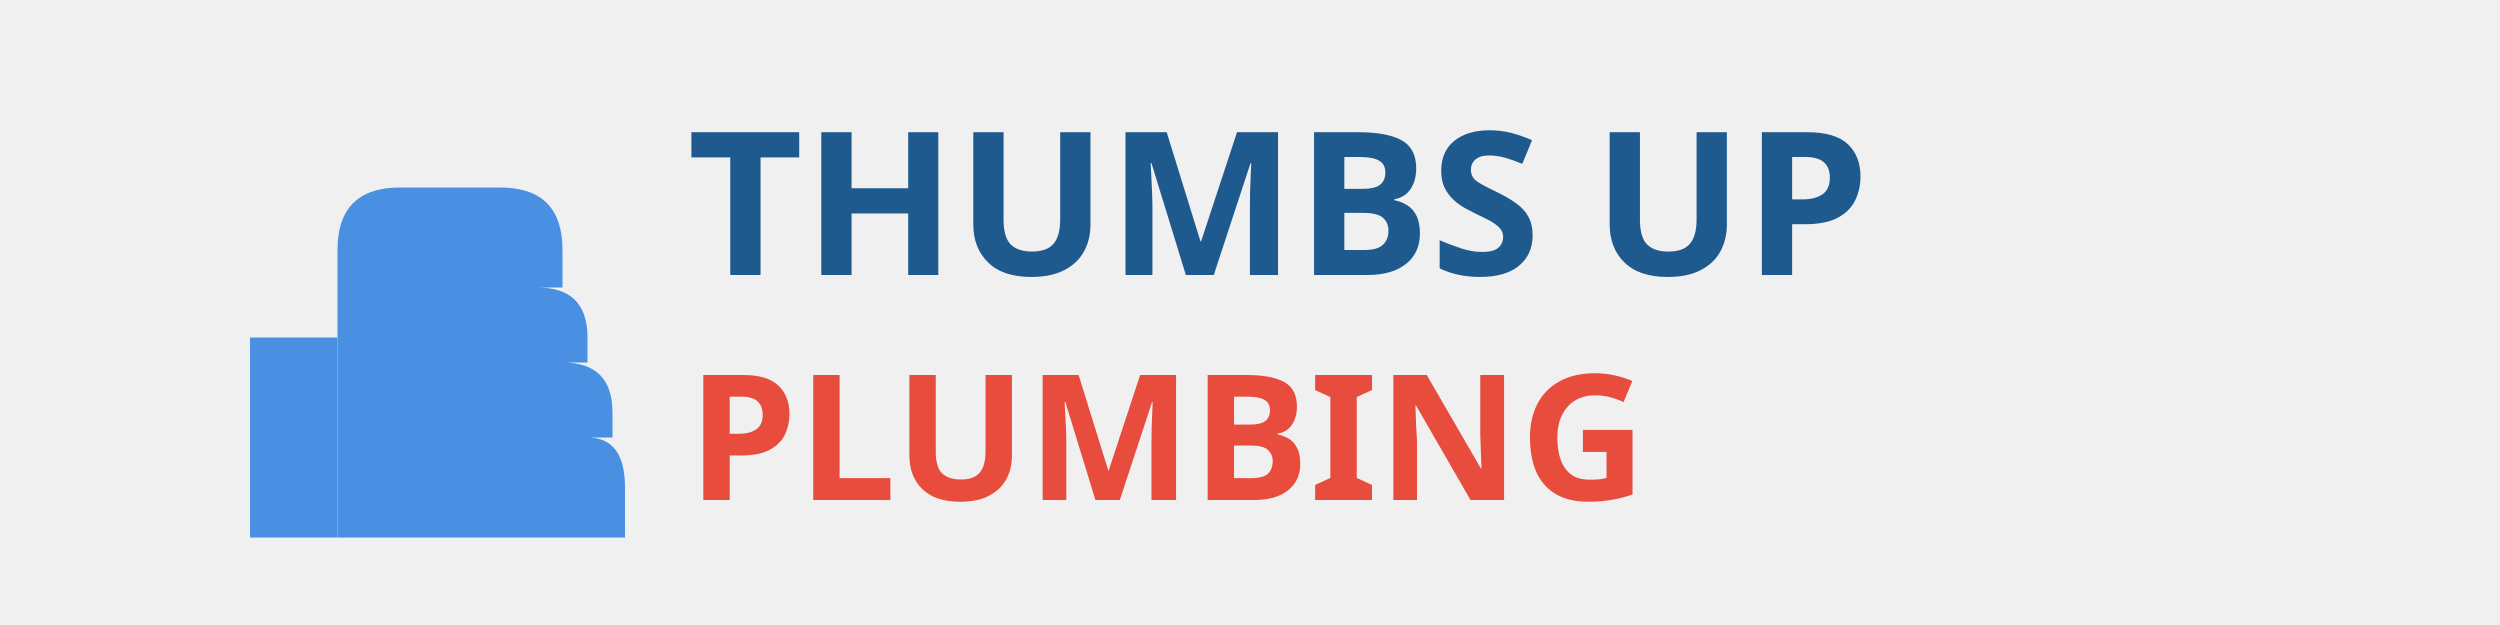
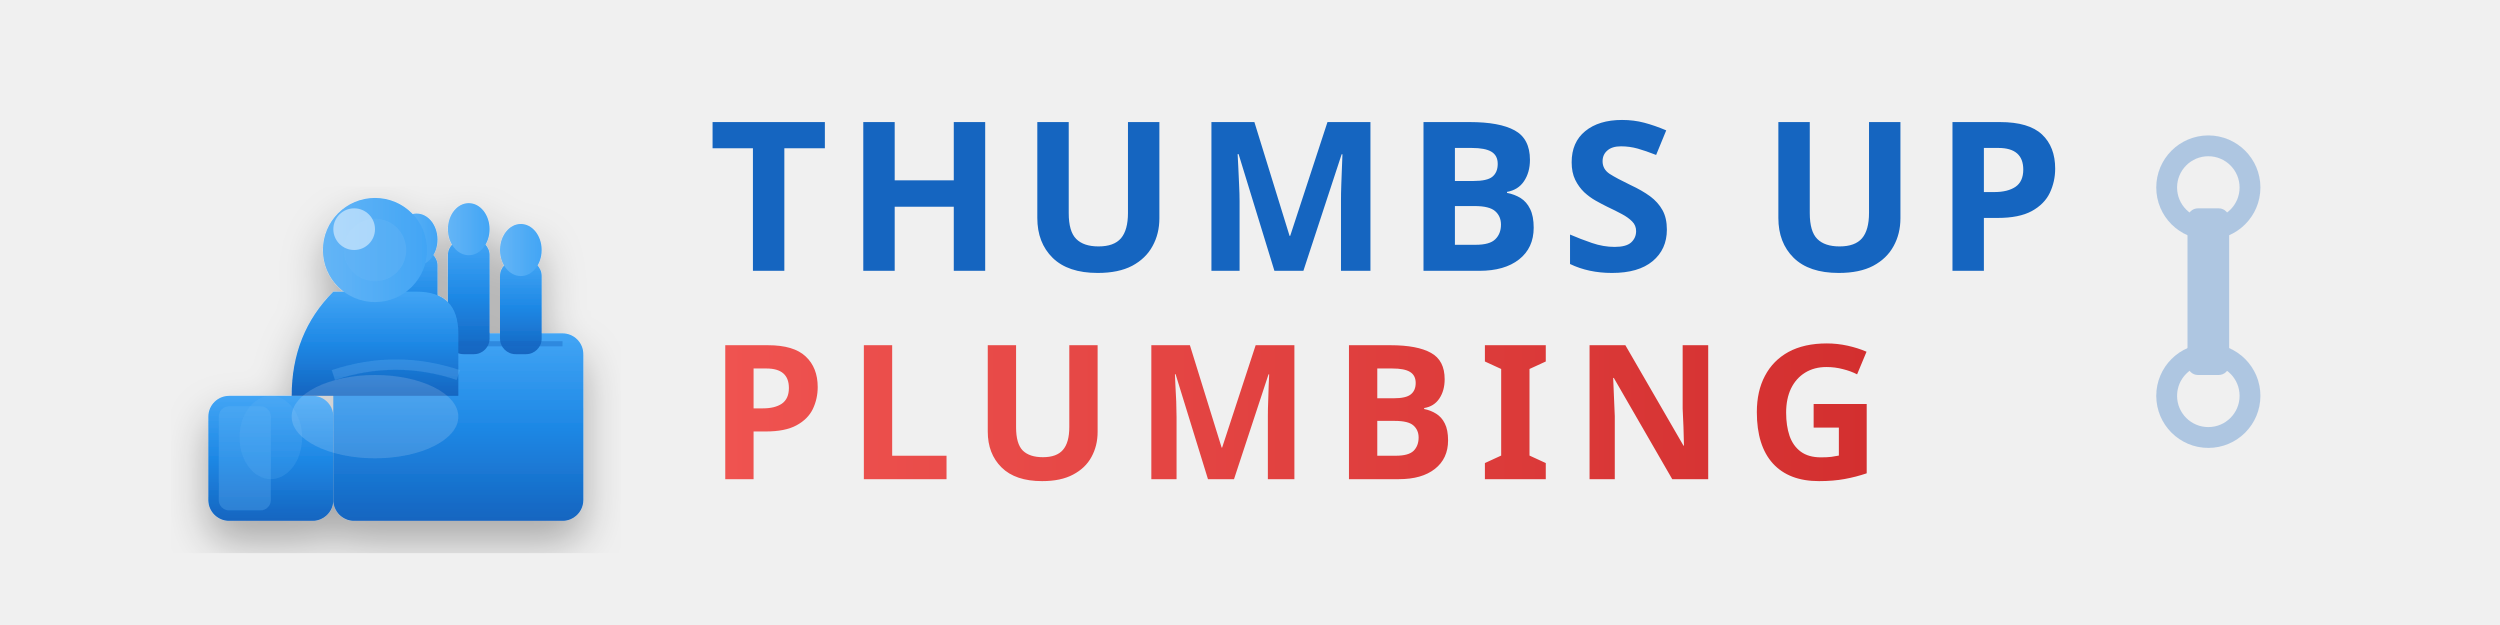
- <svg xmlns="http://www.w3.org/2000/svg" viewBox="0 0 200 50" fill="none">
-   <g transform="translate(5, 5)">
-     <path d="M 15 38 L 15 22 L 22 22 L 22 38 Z" fill="#4A90E2" />
-     <path d="M 22 25 L 22 15 Q 22 10 27 10 L 35 10 Q 40 10 40 15 L 40 18 L 38 18 Q 42 18 42 22 L 42 24 L 40 24 Q 44 24 44 28 L 44 30 L 42 30 Q 45 30 45 34 L 45 38 L 22 38 Z" fill="#4A90E2" />
+ <svg xmlns="http://www.w3.org/2000/svg" viewBox="0 0 240 60" fill="none">
+   <defs>
+     <linearGradient id="thumbBlue" x1="0%" y1="0%" x2="0%" y2="100%">
+       <stop offset="0%" style="stop-color:#42A5F5;stop-opacity:1" />
+       <stop offset="50%" style="stop-color:#1E88E5;stop-opacity:1" />
+       <stop offset="100%" style="stop-color:#1565C0;stop-opacity:1" />
+     </linearGradient>
+     <linearGradient id="thumbLight" x1="0%" y1="0%" x2="100%" y2="0%">
+       <stop offset="0%" style="stop-color:#64B5F6;stop-opacity:1" />
+       <stop offset="100%" style="stop-color:#42A5F5;stop-opacity:1" />
+     </linearGradient>
+     <linearGradient id="redText" x1="0%" y1="0%" x2="100%" y2="0%">
+       <stop offset="0%" style="stop-color:#EF5350;stop-opacity:1" />
+       <stop offset="100%" style="stop-color:#D32F2F;stop-opacity:1" />
+     </linearGradient>
+     <filter id="thumbShadow">
+       <feDropShadow dx="0" dy="2" stdDeviation="2" flood-opacity="0.3" />
+     </filter>
+   </defs>
+   <g transform="translate(10, 10)" filter="url(#thumbShadow)">
+     <rect x="10" y="28" width="12" height="12" rx="2" fill="url(#thumbBlue)" />
+     <rect x="11" y="29" width="5" height="10" rx="1" fill="#64B5F6" opacity="0.3" />
+     <g>
+       <rect x="22" y="22" width="24" height="18" rx="2" fill="url(#thumbBlue)" />
+       <rect x="23" y="17" width="4" height="7" rx="1.5" fill="url(#thumbBlue)" />
+       <ellipse cx="25" cy="16" rx="2" ry="2.5" fill="url(#thumbLight)" />
+       <rect x="28" y="14" width="4" height="10" rx="1.5" fill="url(#thumbBlue)" />
+       <ellipse cx="30" cy="13" rx="2" ry="2.5" fill="url(#thumbLight)" />
+       <rect x="33" y="13" width="4" height="11" rx="1.5" fill="url(#thumbBlue)" />
+       <ellipse cx="35" cy="12" rx="2" ry="2.5" fill="url(#thumbLight)" />
+       <rect x="38" y="15" width="4" height="9" rx="1.5" fill="url(#thumbBlue)" />
+       <ellipse cx="40" cy="14" rx="2" ry="2.5" fill="url(#thumbLight)" />
+       <line x1="24" y1="23" x2="44" y2="23" stroke="#1565C0" stroke-width="0.5" opacity="0.4" />
+     </g>
+     <g>
+       <path d="M 18 28 Q 18 22 22 18 L 30 18 Q 34 18 34 22 L 34 28 Z" fill="url(#thumbBlue)" />
+       <ellipse cx="26" cy="14" rx="5" ry="5" fill="url(#thumbLight)" />
+       <ellipse cx="26" cy="14" rx="3" ry="3" fill="#64B5F6" opacity="0.4" />
+       <ellipse cx="24" cy="12" rx="2" ry="2" fill="#ffffff" opacity="0.5" />
+     </g>
+     <ellipse cx="16" cy="32" rx="3" ry="4" fill="#64B5F6" opacity="0.2" />
+     <path d="M 22 26 Q 28 24 34 26" stroke="#64B5F6" stroke-width="1" opacity="0.3" fill="none" />
+     <ellipse cx="26" cy="30" rx="8" ry="4" fill="#ffffff" opacity="0.15" />
  </g>
-   <text x="55" y="22" font-family="Impact, Arial Black, sans-serif" font-size="16" font-weight="bold" fill="#1E5A8E">THUMBS UP</text>
-   <text x="55" y="40" font-family="Impact, Arial Black, sans-serif" font-size="14" font-weight="bold" fill="#E74C3C">PLUMBING</text>
+   <text x="68" y="26" font-family="'Impact', 'Arial Black', sans-serif" font-size="20" font-weight="900" fill="#1565C0" letter-spacing="1.5">THUMBS UP</text>
+   <text x="68" y="46" font-family="'Impact', 'Arial Black', sans-serif" font-size="18" font-weight="900" fill="url(#redText)" letter-spacing="2">PLUMBING</text>
+   <g transform="translate(212, 28)" opacity="0.3">
+     <rect x="-2" y="-8" width="4" height="16" rx="1" fill="#1565C0" />
+     <circle cx="0" cy="-10" r="4" fill="none" stroke="#1565C0" stroke-width="2" />
+     <circle cx="0" cy="10" r="4" fill="none" stroke="#1565C0" stroke-width="2" />
+   </g>
</svg>
